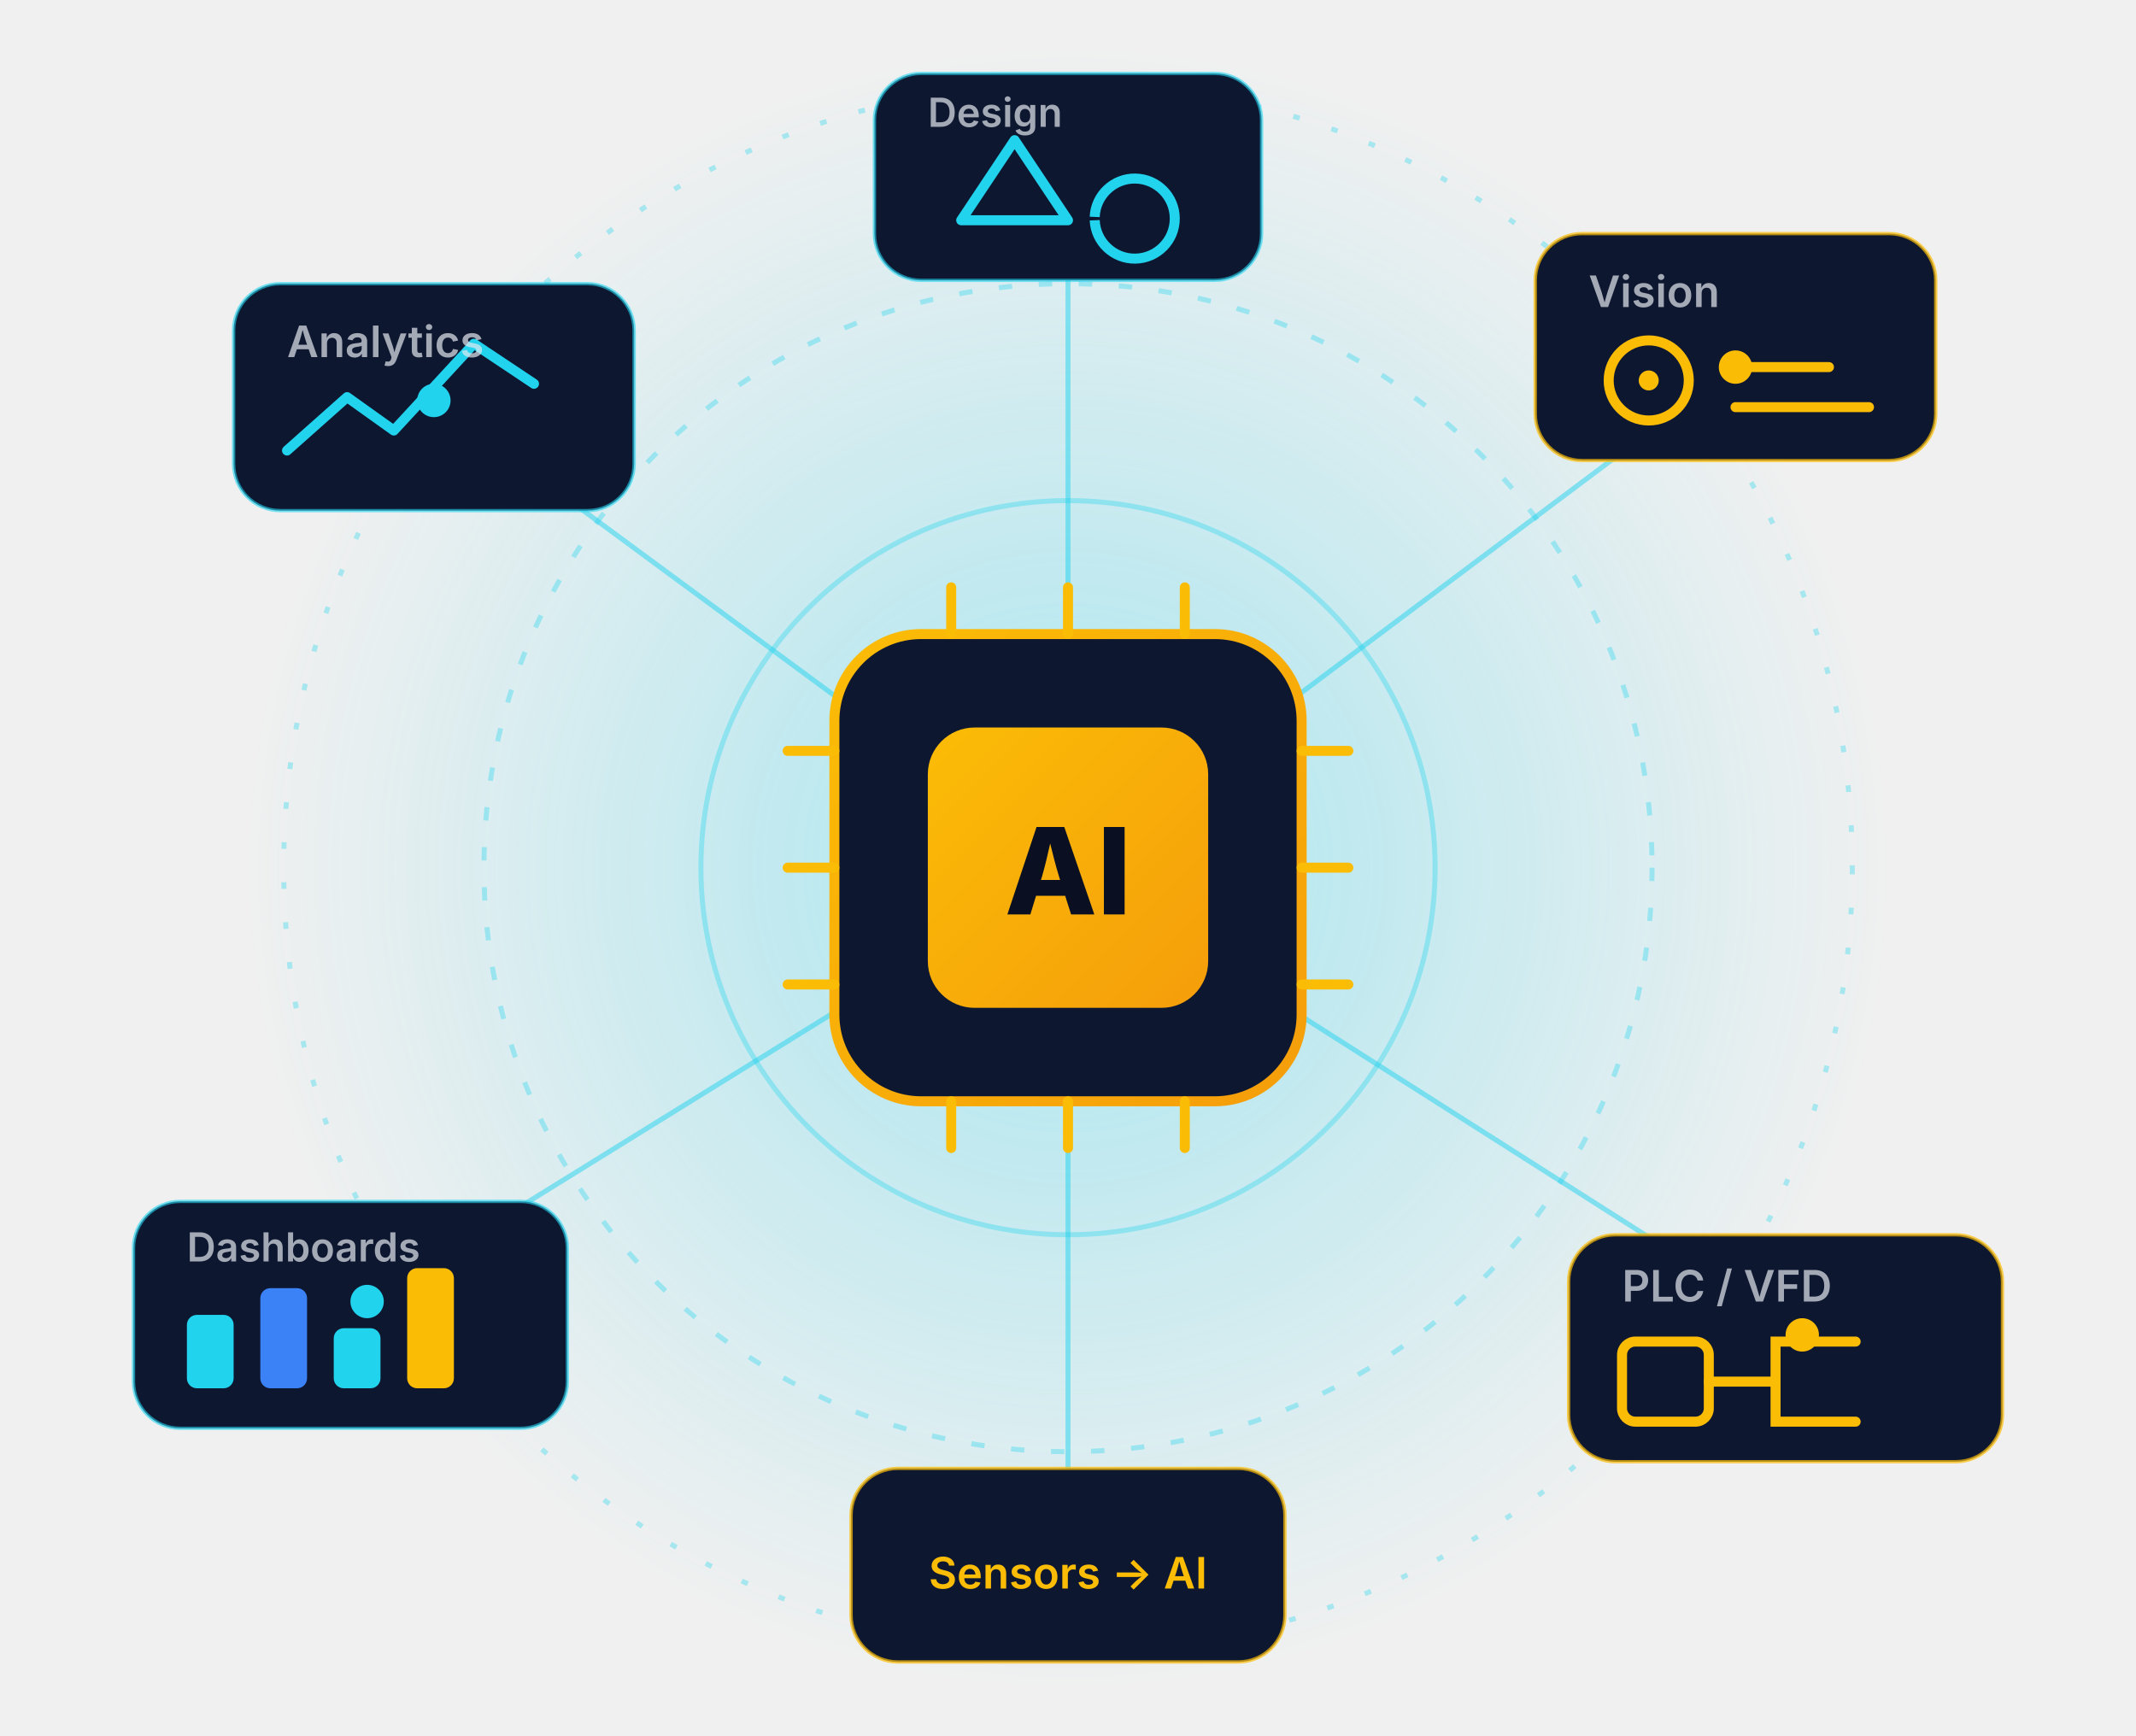
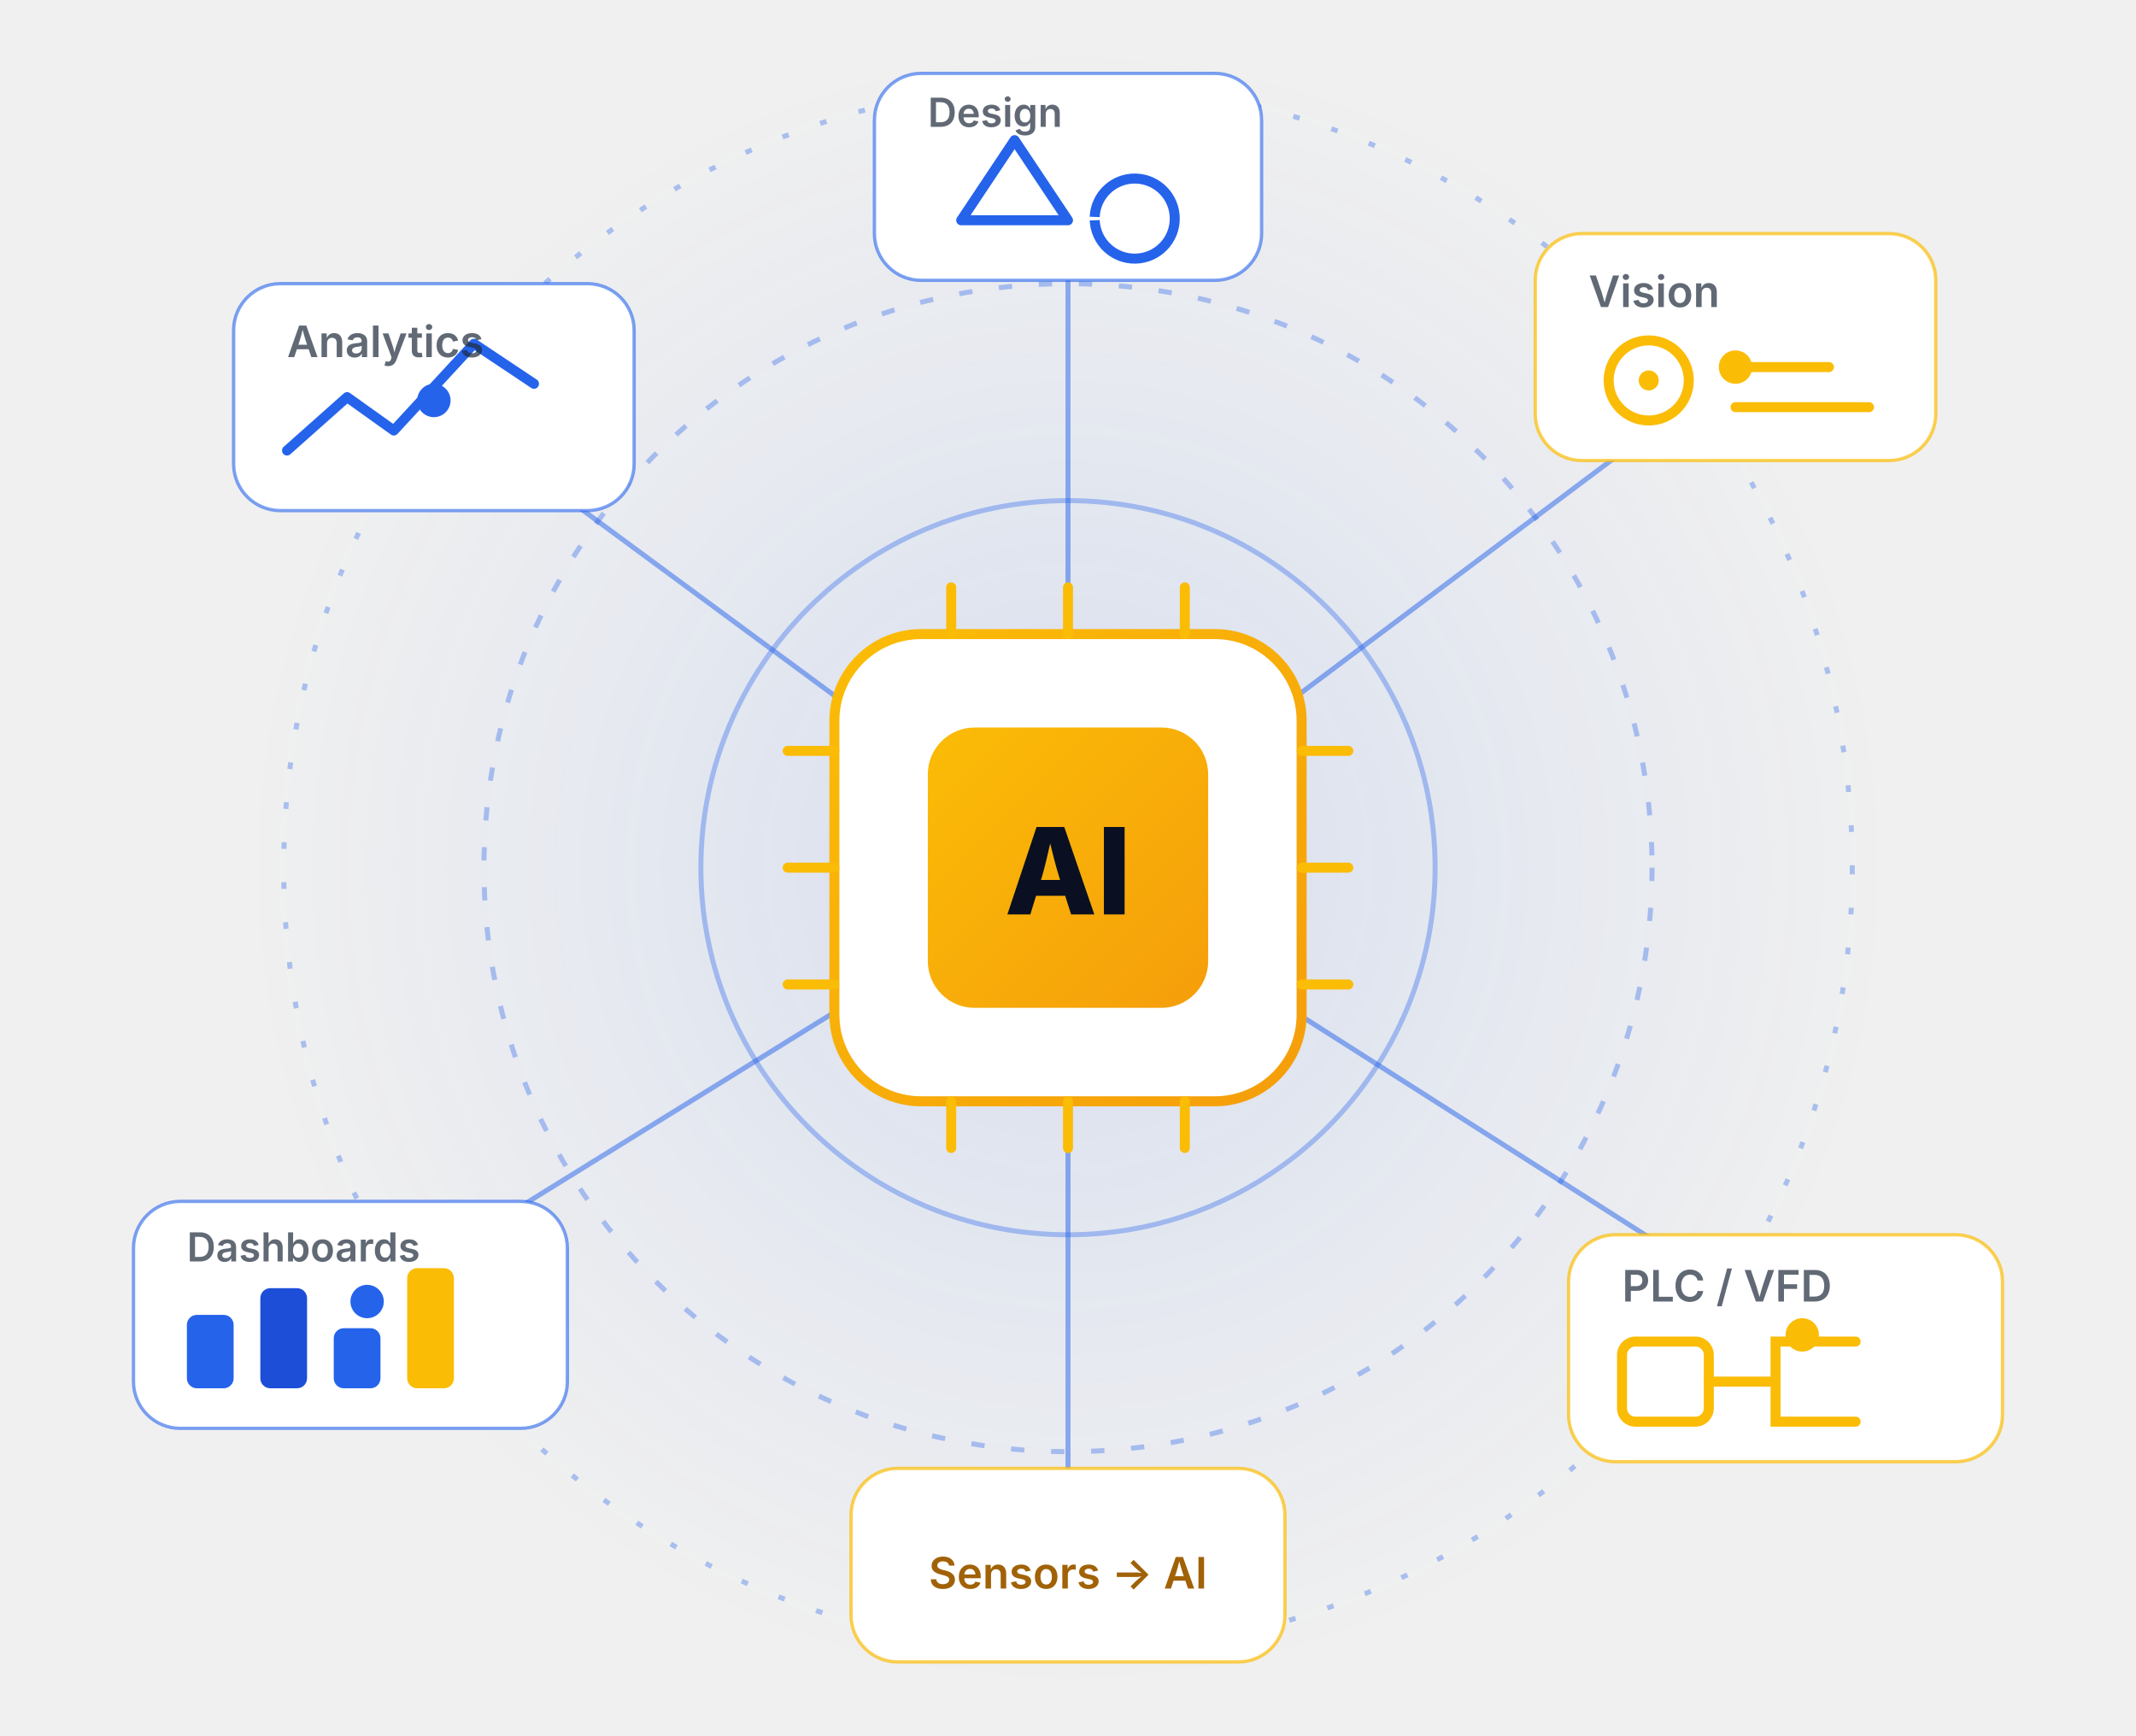
<svg xmlns="http://www.w3.org/2000/svg" viewBox="0 0 640 520" role="img" aria-label="AI network connecting analytics, automation and design">
  <defs>
    <linearGradient id="g1" x1="0" y1="0" x2="1" y2="1">
      <stop offset="0" stop-color="#FBBC06" />
      <stop offset="1" stop-color="#F59E0B" />
    </linearGradient>
    <linearGradient id="g2" x1="0" y1="0" x2="1" y2="1">
-       <stop offset="0" stop-color="#22D3EE" />
-       <stop offset="1" stop-color="#3B82F6" />
+       <stop offset="0" stop-color="#2563EB" />
+       <stop offset="1" stop-color="#1D4ED8" />
    </linearGradient>
    <radialGradient id="glow">
-       <stop offset="0" stop-color="#22D3EE" stop-opacity=".35" />
-       <stop offset="1" stop-color="#22D3EE" stop-opacity="0" />
+       <stop offset="0" stop-color="#2563EB" stop-opacity=".12" />
+       <stop offset="1" stop-color="#2563EB" stop-opacity="0" />
    </radialGradient>
  </defs>
  <circle cx="320" cy="260" r="250" fill="url(#glow)" />
-   <g fill="none" stroke="#22D3EE" stroke-opacity=".35" stroke-width="1.5">
+   <g fill="none" stroke="#2563EB" stroke-opacity=".35" stroke-width="1.5">
    <circle cx="320" cy="260" r="110" />
    <circle cx="320" cy="260" r="175" stroke-dasharray="4 8" />
    <circle cx="320" cy="260" r="235" stroke-dasharray="2 10" />
  </g>
-   <g stroke="#22D3EE" stroke-opacity=".5" stroke-width="1.5" fill="none">
+   <g stroke="#2563EB" stroke-opacity=".5" stroke-width="1.5" fill="none">
    <path d="M320 260 L130 120" />
    <path d="M320 260 L520 110" />
    <path d="M320 260 L110 390" />
    <path d="M320 260 L540 400" />
    <path d="M320 260 L320 60" />
    <path d="M320 260 L320 470" />
  </g>
  <g>
-     <rect x="250" y="190" width="140" height="140" rx="26" fill="#0E1730" stroke="url(#g1)" stroke-width="3" />
+     <rect x="250" y="190" width="140" height="140" rx="26" fill="#FFFFFF" stroke="url(#g1)" stroke-width="3" />
    <rect x="278" y="218" width="84" height="84" rx="14" fill="url(#g1)" />
    <text x="320" y="274" text-anchor="middle" font-family="Inter,Arial,sans-serif" font-weight="800" font-size="36" fill="#0A1022">AI</text>
    <g stroke="#FBBC06" stroke-width="3" stroke-linecap="round">
      <path d="M285 190v-14M320 190v-14M355 190v-14M285 330v14M320 330v14M355 330v14M250 225h-14M250 260h-14M250 295h-14M390 225h14M390 260h14M390 295h14" />
    </g>
  </g>
-   <g font-family="Inter,Arial,sans-serif" font-size="13" font-weight="600" fill="#E2E8F0">
+   <g font-family="Inter,Arial,sans-serif" font-size="13" font-weight="600" fill="#1E293B">
    <g transform="translate(70 85)">
-       <rect width="120" height="68" rx="14" fill="#0E1730" stroke="#22D3EE" stroke-opacity=".6" />
-       <path d="M16 50l18-16 14 10 24-26 18 12" fill="none" stroke="#22D3EE" stroke-width="3" stroke-linecap="round" stroke-linejoin="round" />
+       <rect width="120" height="68" rx="14" fill="#FFFFFF" stroke="#2563EB" stroke-opacity=".6" />
+       <path d="M16 50l18-16 14 10 24-26 18 12" fill="none" stroke="#2563EB" stroke-width="3" stroke-linecap="round" stroke-linejoin="round" />
      <text x="16" y="22" opacity=".7">Analytics</text>
    </g>
    <g transform="translate(460 70)">
-       <rect width="120" height="68" rx="14" fill="#0E1730" stroke="#FBBC06" stroke-opacity=".7" />
+       <rect width="120" height="68" rx="14" fill="#FFFFFF" stroke="#FBBC06" stroke-opacity=".7" />
      <circle cx="34" cy="44" r="12" fill="none" stroke="#FBBC06" stroke-width="3" />
      <circle cx="34" cy="44" r="3" fill="#FBBC06" />
      <path d="M60 52h40M60 40h28" stroke="#FBBC06" stroke-width="3" stroke-linecap="round" />
      <text x="16" y="22" opacity=".7">Vision</text>
    </g>
    <g transform="translate(40 360)">
-       <rect width="130" height="68" rx="14" fill="#0E1730" stroke="#22D3EE" stroke-opacity=".6" />
-       <rect x="16" y="34" width="14" height="22" rx="3" fill="#22D3EE" />
-       <rect x="38" y="26" width="14" height="30" rx="3" fill="#3B82F6" />
-       <rect x="60" y="38" width="14" height="18" rx="3" fill="#22D3EE" />
+       <rect width="130" height="68" rx="14" fill="#FFFFFF" stroke="#2563EB" stroke-opacity=".6" />
+       <rect x="16" y="34" width="14" height="22" rx="3" fill="#2563EB" />
+       <rect x="38" y="26" width="14" height="30" rx="3" fill="#1D4ED8" />
+       <rect x="60" y="38" width="14" height="18" rx="3" fill="#2563EB" />
      <rect x="82" y="20" width="14" height="36" rx="3" fill="#FBBC06" />
      <text x="16" y="18" opacity=".7" font-size="12">Dashboards</text>
    </g>
    <g transform="translate(470 370)">
-       <rect width="130" height="68" rx="14" fill="#0E1730" stroke="#FBBC06" stroke-opacity=".7" />
+       <rect width="130" height="68" rx="14" fill="#FFFFFF" stroke="#FBBC06" stroke-opacity=".7" />
      <rect x="16" y="32" width="26" height="24" rx="4" fill="none" stroke="#FBBC06" stroke-width="3" />
      <path d="M42 44h20M62 44v-12h24M62 44v12h24" fill="none" stroke="#FBBC06" stroke-width="3" stroke-linecap="round" />
      <text x="16" y="20" opacity=".7">PLC / VFD</text>
    </g>
    <g transform="translate(262 22)">
-       <rect width="116" height="62" rx="14" fill="#0E1730" stroke="#22D3EE" stroke-opacity=".6" />
-       <path d="M26 44l16-24 16 24zM66 44a12 12 0 1 0 0-1" fill="none" stroke="#22D3EE" stroke-width="3" stroke-linejoin="round" />
+       <rect width="116" height="62" rx="14" fill="#FFFFFF" stroke="#2563EB" stroke-opacity=".6" />
+       <path d="M26 44l16-24 16 24zM66 44a12 12 0 1 0 0-1" fill="none" stroke="#2563EB" stroke-width="3" stroke-linejoin="round" />
      <text x="16" y="16" font-size="12" opacity=".7">Design</text>
    </g>
    <g transform="translate(255 440)">
-       <rect width="130" height="58" rx="14" fill="#0E1730" stroke="#FBBC06" stroke-opacity=".7" />
-       <text x="65" y="36" text-anchor="middle" fill="#FBBC06">Sensors → AI</text>
+       <rect width="130" height="58" rx="14" fill="#FFFFFF" stroke="#FBBC06" stroke-opacity=".7" />
+       <text x="65" y="36" text-anchor="middle" fill="#A16207">Sensors → AI</text>
    </g>
  </g>
-   <g fill="#22D3EE">
+   <g fill="#2563EB">
    <circle cx="130" cy="120" r="5" />
    <circle cx="520" cy="110" r="5" fill="#FBBC06" />
    <circle cx="110" cy="390" r="5" />
    <circle cx="540" cy="400" r="5" fill="#FBBC06" />
  </g>
</svg>
